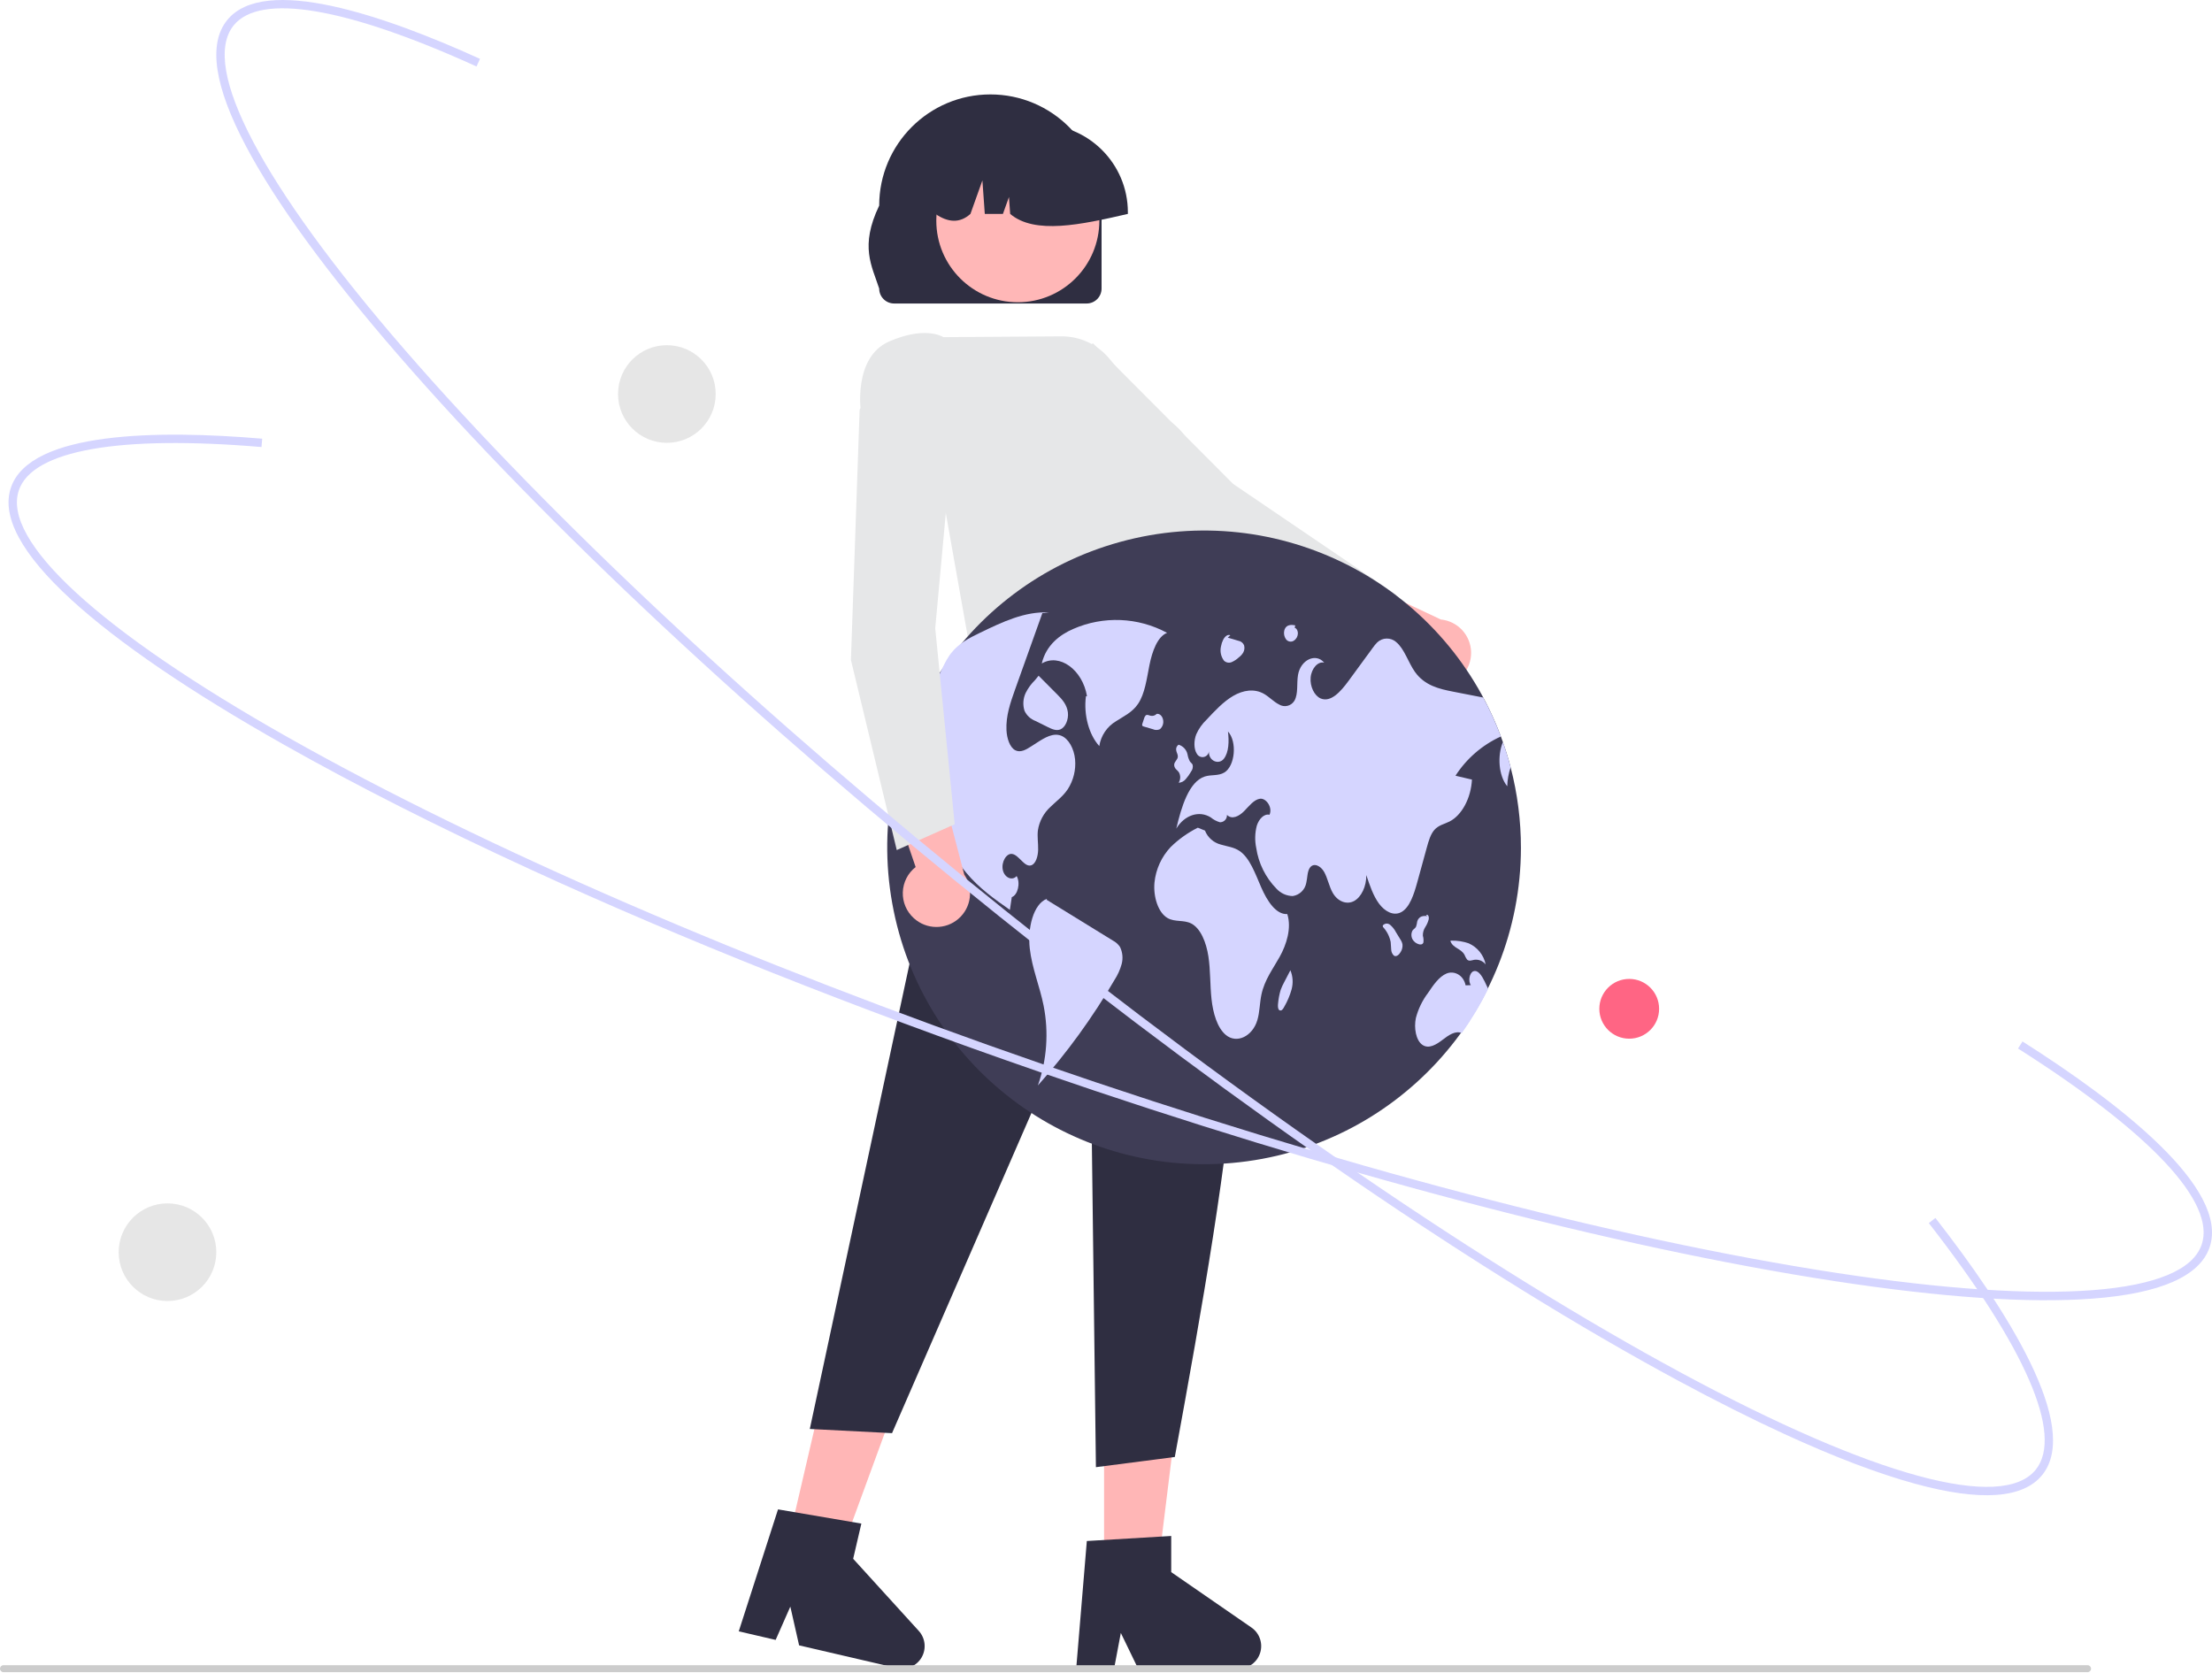
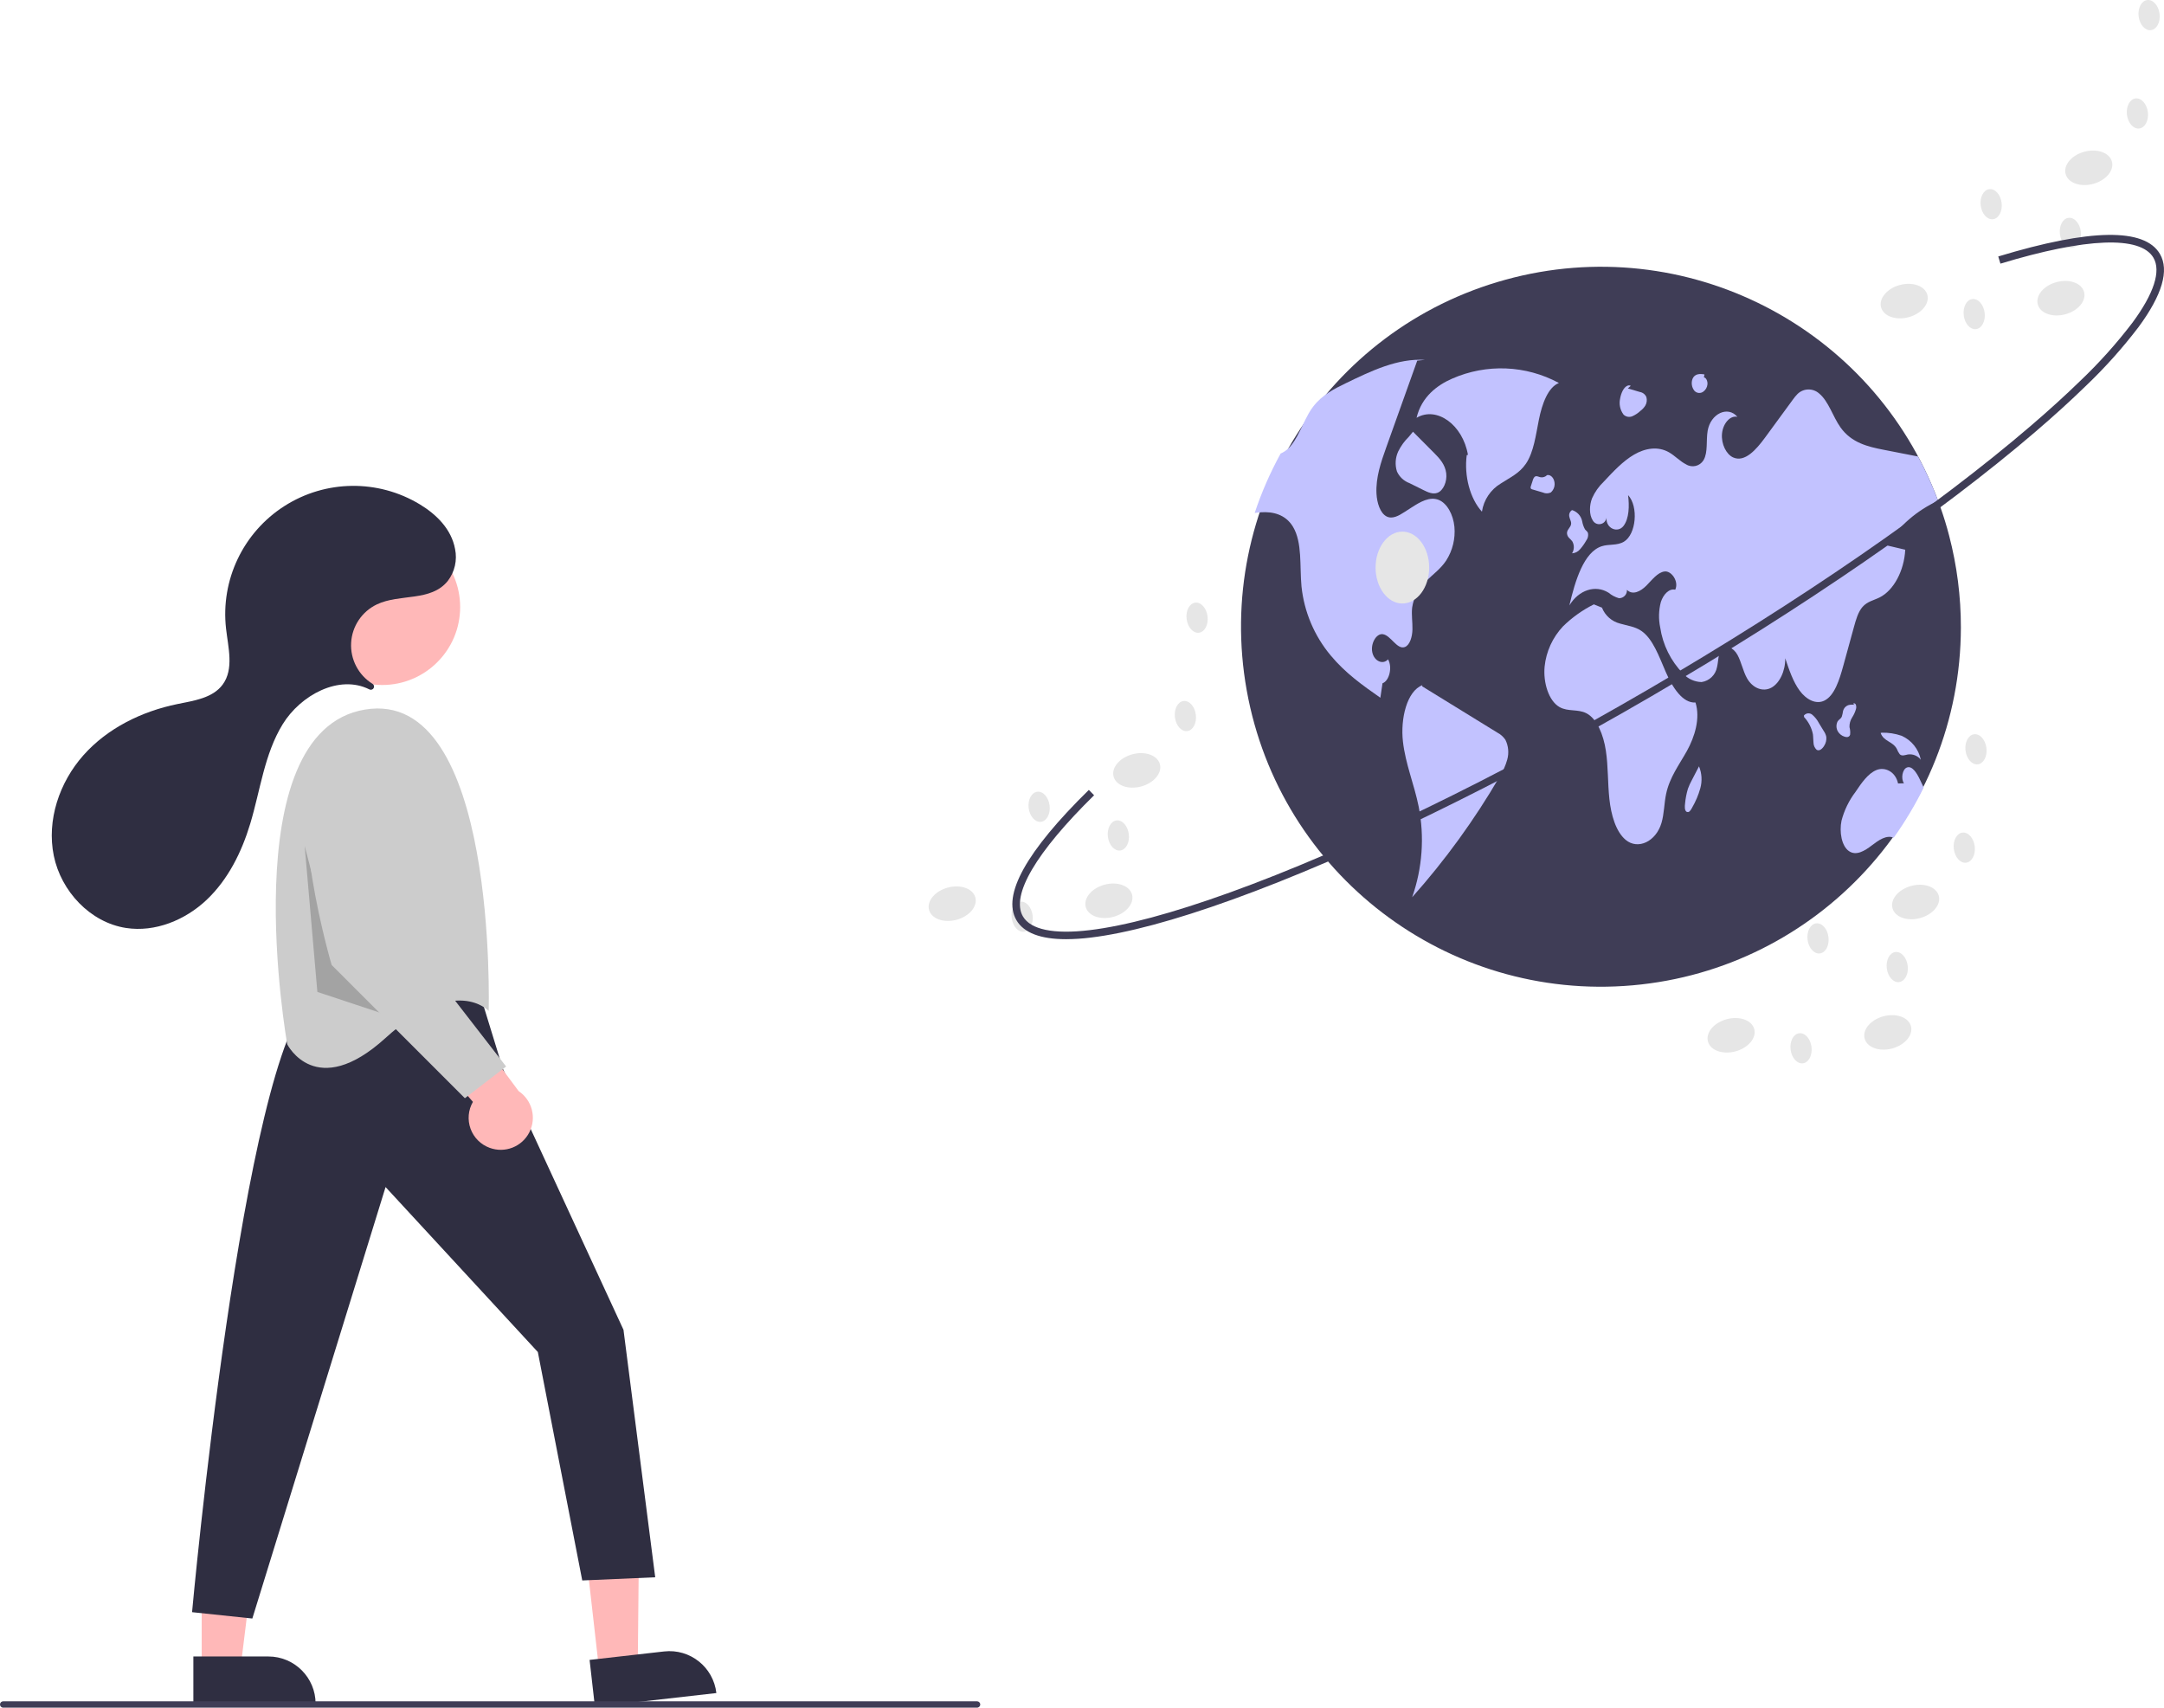
- <svg xmlns="http://www.w3.org/2000/svg" data-name="Layer 1" width="792.086" height="598.836" viewBox="0 0 792.086 598.836">
-   <path id="a7c5c542-e960-402d-86b7-e161a3e2924b-158" data-name="Path 2996" d="M720.356,396.315a11.965,11.965,0,0,1-13.667-12.231l-39.677-15.248,17.965-12.851,34.924,16.45a12.026,12.026,0,0,1,.454,23.881Z" transform="translate(-203.9569 -150.5819)" fill="#ffb7b7" />
-   <path id="b1c26e50-8516-4a28-8986-b88082ea0766-159" data-name="Path 2997" d="M697.683,385.376l6.195-21.853-.305-.208-58.03-39.42L595.38,273.563l-29.221,11.675,1.919,9.249.125.113,66.695,59.738.062.03Z" transform="translate(-203.9569 -150.5819)" fill="#e6e7e8" />
-   <polygon points="434.278 284.709 344.469 272.12 352.374 217.013 418.492 217.013 434.278 284.709" fill="#ffb6b6" />
-   <polygon points="281.679 554.553 300.102 558.834 325.381 489.813 298.192 483.495 281.679 554.553" fill="#ffb6b6" />
-   <path d="M468.495,734.795l13.211,3.07,5.257-11.925,3.141,13.877,35.04,8.143A8.087,8.087,0,0,0,532.957,734.641l-23.491-25.828,2.93-12.61-29.84-5.083Z" transform="translate(-203.9569 -150.5819)" fill="#2f2e41" />
-   <polygon points="395.352 564.819 414.265 564.819 423.266 491.867 395.352 491.867 395.352 564.819" fill="#ffb6b6" />
-   <path d="M589.326,748.171h13.563l2.421-12.806,6.201,12.806h35.974a8.087,8.087,0,0,0,4.595-14.741l-28.728-19.84V700.644L593.136,702.447Z" transform="translate(-203.9569 -150.5819)" fill="#2f2e41" />
-   <path d="M547.291,413.351l87.829-6.986c25.918,60.542,9.438,157.191-10.48,265.99l-28.25,3.653-2.191-174.827L523.382,663.822l-29.443-1.505Z" transform="translate(-203.9569 -150.5819)" fill="#2f2e41" />
-   <path id="be563295-45cb-4583-a2cc-1b51a6e0af2d-160" data-name="Path 3002" d="M598.415,253.926V224.212a39.816,39.816,0,1,0-79.632,0c-7.018,14.623-2.627,21.576,0,29.714a5.355,5.355,0,0,0,5.346,5.346h68.937A5.355,5.355,0,0,0,598.415,253.926Z" transform="translate(-203.9569 -150.5819)" fill="#2f2e41" />
-   <circle id="e6de18e8-d8d7-4938-bc85-74b57e27a471" data-name="Ellipse 572" cx="364.468" cy="79.05" r="29.192" fill="#ffb7b7" />
-   <path id="b4d76e12-782b-49dd-9dc2-b18e04e0f0ec-161" data-name="Path 3003" d="M607.834,226.589A31.531,31.531,0,0,0,576.338,195.093h-5.943a31.531,31.531,0,0,0-31.496,31.496l0,.595c4.451,3.043,8.676,3.488,12.559,0l4.283-11.994.857,11.994H563.09l2.164-6.051.433,6.051c8.768,7.467,25.348,3.889,42.147,0Z" transform="translate(-203.9569 -150.5819)" fill="#2f2e41" />
-   <path id="a580674d-06d2-46e1-9b07-6683bd33a718-162" data-name="Path 3004" d="M551.403,383.701l74.325-2.828,4.155-48.624c3.204-8.9,3.256-16.547.154-22.713a22.736,22.736,0,0,0-12.552-10.849l-16.263-19.643a22.136,22.136,0,0,0-17.184-8.011l-42.259.289c-1.018-.612-7.197-3.752-19.382,1.527-13.216,5.728-10.147,25.628-10.114,25.828l.031.187.145.127,28.108,23.675Z" transform="translate(-203.9569 -150.5819)" fill="#e6e7e8" />
-   <path id="ba19af05-e5c9-4e56-8465-909fb7fb4880-163" data-name="Path 2960" d="M205.204,749.418h746.281a1.247,1.247,0,0,0,0-2.494H205.204a1.247,1.247,0,0,0,0,2.494Z" transform="translate(-203.9569 -150.5819)" fill="#ccc" />
-   <path d="M748.583,454.277a113.455,113.455,0,1,1-7.183-39.952c.247.666.489,1.332.723,2.005v.006q1.571,4.436,2.767,9.036A114.226,114.226,0,0,1,748.583,454.277Z" transform="translate(-203.9569 -150.5819)" fill="#3f3d56" />
-   <path d="M621.866,377.214a38.323,38.323,0,0,0-33.644-1.376c-4.704,2.047-9.657,5.72-11.226,12.351,6.347-3.746,14.562,2.172,16.196,11.666l-.381.105c-.863,6.576,1.063,13.735,4.791,17.812a12.528,12.528,0,0,1,6.013-8.918c2.739-1.801,5.769-3.109,7.86-6.204,2.478-3.669,3.108-9.032,4.092-13.924S618.42,378.577,621.866,377.214Z" transform="translate(-203.9569 -150.5819)" fill="#d5d5ff" />
-   <path d="M586.34,433.171c-1.758,2.64-4.106,4.296-6.212,6.358a14.301,14.301,0,0,0-4.518,8.446c-.267,2.297.146,4.632.089,6.955-.057,2.322-.831,4.937-2.411,5.514-2.494.901-4.398-3.731-6.961-4.055-2.037-.254-3.871,2.951-3.281,5.73s3.363,4.01,4.956,2.196c1.44,2.418.425,6.802-1.739,7.545-.229,1.523-.457,3.04-.679,4.562-5.47-3.826-10.997-7.716-15.648-13.319a40.429,40.429,0,0,1-9.214-21.778c-.603-6.441.292-13.808-2.665-18.764-2.367-3.966-6.428-4.842-10.083-4.594-.666.044-1.339.121-2.005.203a112.969,112.969,0,0,1,8.179-18.719,8.013,8.013,0,0,0,2.05-1.276c3.401-2.887,4.912-8.731,7.672-12.774q.267-.39.552-.761c2.824-3.687,6.606-5.584,10.261-7.348,8.091-3.928,16.416-7.907,24.957-7.361l-2.43.235q-4.255,11.917-8.516,23.834-.647,1.827-1.307,3.661c-1.612,4.518-3.274,9.328-3.027,14.385.146,2.995,1.187,6.193,3.166,7.221,1.847.952,3.864-.216,5.647-1.371.755-.482,1.504-.965,2.259-1.453,2.71-1.745,5.711-3.534,8.573-2.367,2.621,1.066,4.556,4.626,4.924,8.465A16.923,16.923,0,0,1,586.34,433.171Z" transform="translate(-203.9569 -150.5819)" fill="#d5d5ff" />
-   <path d="M602.455,487.411q-11.87-7.309-23.741-14.617l.134-.346c-4.92,1.874-6.963,10.62-6.15,17.772s3.57,13.546,4.963,20.515a54.454,54.454,0,0,1-2.053,28.573,234.006,234.006,0,0,0,27.489-37.879,20.265,20.265,0,0,0,2.487-5.514,8.771,8.771,0,0,0-.581-6.238A6.945,6.945,0,0,0,602.455,487.411Z" transform="translate(-203.9569 -150.5819)" fill="#d5d5ff" />
-   <path d="M571.223,398.767a8.751,8.751,0,0,0-.401,6.364,7.054,7.054,0,0,0,3.941,3.65l4.373,2.167c1.455.721,3.023,1.449,4.506.856,1.789-.716,3.029-3.52,2.708-6.123-.341-2.77-2.088-4.676-3.702-6.298q-3.39-3.406-6.78-6.812l-1.274,1.56A17.01,17.01,0,0,0,571.223,398.767Z" transform="translate(-203.9569 -150.5819)" fill="#d5d5ff" />
-   <path d="M725.142,428.38q2.951.695,5.901,1.39c-.343,6.644-3.636,12.793-8.052,15.02-1.84.927-3.89,1.269-5.413,3.001-1.377,1.574-2.075,4.023-2.716,6.364q-1.685,6.13-3.37,12.26c-1.206,4.404-2.754,9.296-5.889,10.883-2.691,1.364-5.768-.305-7.837-3.103-2.069-2.798-3.331-6.561-4.556-10.229.076,3.998-1.783,7.919-4.416,9.309-2.64,1.39-5.851.133-7.615-2.97-1.269-2.227-1.796-5.165-3.04-7.424-1.244-2.259-3.852-3.553-5.21-1.434-.895,1.409-.781,3.566-1.225,5.356a5.816,5.816,0,0,1-4.861,4.677,8.105,8.105,0,0,1-5.819-2.659,26.358,26.358,0,0,1-7.228-14.576,17.388,17.388,0,0,1,.203-7.97c.78-2.468,2.665-4.372,4.537-3.902,1.231-2.602-1.199-6.054-3.388-5.749-2.196.305-3.915,2.659-5.717,4.467-1.796,1.808-4.309,3.122-6.117,1.326a2.481,2.481,0,0,1-2.324,2.629q-.097.006-.195.004a8.998,8.998,0,0,1-3.281-1.739c-4.144-2.583-9.404-.869-12.348,4.017,1.84-7.83,4.537-16.816,10.191-18.656,2.31-.755,4.829-.133,7.012-1.44,3.865-2.316,4.645-11.067,1.307-14.677.425,3.414.343,7.399-1.459,9.734-1.802,2.335-5.584.812-5.356-2.64a2.313,2.313,0,0,1-4.302.914c-1.199-1.827-1.098-4.816-.247-6.999a16.486,16.486,0,0,1,3.699-5.254c3.014-3.23,6.073-6.498,9.563-8.528,3.496-2.031,7.532-2.716,11.035-.698,1.847,1.066,3.471,2.843,5.356,3.782a3.969,3.969,0,0,0,5.465-1.28q.032-.051.062-.104c1.402-2.462.742-6.117,1.263-9.195.933-5.438,6.371-7.983,9.385-4.391-2.253-.577-4.581,2.088-4.861,5.318-.285,3.23,1.345,6.491,3.528,7.469,3.668,1.624,7.259-2.462,10.032-6.244q4.34-5.939,8.693-11.872a14.345,14.345,0,0,1,1.555-1.891,5.002,5.002,0,0,1,6.834-.14c2.932,2.392,4.309,7.297,6.714,10.673,3.49,4.905,8.712,6.098,13.573,7.05q5.435,1.057,10.876,2.126a112.696,112.696,0,0,1,6.314,13.941A38.211,38.211,0,0,0,725.142,428.38Z" transform="translate(-203.9569 -150.5819)" fill="#d5d5ff" />
-   <path d="M744.89,425.373a22.872,22.872,0,0,0-1.206,6.796c-3.109-3.795-3.604-10.908-1.561-15.832Q743.694,420.772,744.89,425.373Z" transform="translate(-203.9569 -150.5819)" fill="#d5d5ff" />
-   <path d="M736.856,504.73a113.768,113.768,0,0,1-9.455,15.819c-2.284-.977-4.74.768-6.879,2.405-2.234,1.713-4.918,3.382-7.209,1.821-2.341-1.599-3.097-6.073-2.354-9.62a25.632,25.632,0,0,1,4.391-9.036c1.904-2.843,3.941-5.793,6.587-6.898,2.652-1.104,6.06.457,6.834,4.226l1.878-.064c-1.053-1.447-.501-4.442.914-4.969,1.631-.615,3.046,1.624,4.01,3.604C736.006,502.915,736.444,503.816,736.856,504.73Z" transform="translate(-203.9569 -150.5819)" fill="#d5d5ff" />
-   <path d="M664.92,477.927c-4.037.254-7.235-4.716-9.36-9.606s-4.064-10.481-7.707-12.97c-2.081-1.422-4.455-1.617-6.712-2.306a8.311,8.311,0,0,1-5.7-5.019l-2.561-1.035a38.461,38.461,0,0,0-9.723,6.933,21.732,21.732,0,0,0-5.794,12.666c-.489,5.126,1.317,10.842,4.693,12.768,2.667,1.522,5.772.563,8.474,1.955,3.376,1.74,5.38,6.796,6.138,11.788s.566,10.179,1.109,15.228,2.039,10.301,5.134,12.888c3.874,3.237,9.558.547,11.296-5.346.852-2.891.823-6.153,1.461-9.153,1.123-5.284,4.153-9.205,6.556-13.54S666.518,482.958,664.92,477.927Z" transform="translate(-203.9569 -150.5819)" fill="#d5d5ff" />
-   <path d="M625.026,426a10.773,10.773,0,0,1,1.051,1.116,3.667,3.667,0,0,1-.065,3.787,3.523,3.523,0,0,0,2.523-1.282,16.216,16.216,0,0,0,1.934-2.725,2.97,2.97,0,0,0,.57-2.377c-.191-.544-.642-.776-.958-1.186a8.059,8.059,0,0,1-.885-2.57,4.635,4.635,0,0,0-3.359-3.54l.202.039a1.919,1.919,0,0,0-.899,2.044c.123.792.631,1.449.581,2.257-.073,1.161-1.233,1.706-1.305,2.868A2.217,2.217,0,0,0,625.026,426Z" transform="translate(-203.9569 -150.5819)" fill="#d5d5ff" />
-   <path d="M618.108,406.266l.018-.004a3.241,3.241,0,0,0,.344-.367Z" transform="translate(-203.9569 -150.5819)" fill="#d5d5ff" />
-   <path d="M619.319,411.717a3.521,3.521,0,0,0,1.096-3.49c-.293-1.32-1.331-2.208-2.289-1.964a2.333,2.333,0,0,1-2.169.639c-.592-.152-1.242-.545-1.755-.099a2.657,2.657,0,0,0-.598,1.167q-.285.875-.57,1.75a1.104,1.104,0,0,0-.067.663.562.562,0,0,0,.431.343q1.71.504,3.42,1.008A2.947,2.947,0,0,0,619.319,411.717Z" transform="translate(-203.9569 -150.5819)" fill="#d5d5ff" />
-   <path d="M705.391,486.974q-.791-1.294-1.581-2.589a8.648,8.648,0,0,0-2.083-2.616,1.846,1.846,0,0,0-2.601.23l-.028.034.064.493a11.13,11.13,0,0,1,2.777,5.418c.12.882.078,1.794.184,2.68a3.126,3.126,0,0,0,.976,2.186c.83.554,1.804-.263,2.395-1.26a4.34,4.34,0,0,0,.672-2.763A4.844,4.844,0,0,0,705.391,486.974Z" transform="translate(-203.9569 -150.5819)" fill="#d5d5ff" />
-   <path d="M713.659,488.097a5.975,5.975,0,0,0-.193-2.409,5.288,5.288,0,0,1,.805-2.998,9.747,9.747,0,0,0,1.254-2.749,2.3,2.3,0,0,0-.06-1.346c-.174-.392-.597-.571-.839-.26l.519.334a4.723,4.723,0,0,0-2.105.102,2.605,2.605,0,0,0-1.595,1.798,11.13,11.13,0,0,1-.418,1.866c-.309.636-.908.848-1.285,1.406a3.361,3.361,0,0,0,.053,3.193,3.727,3.727,0,0,0,2.108,1.658C712.535,488.918,713.369,488.93,713.659,488.097Z" transform="translate(-203.9569 -150.5819)" fill="#d5d5ff" />
-   <path d="M728.382,492.539a7.242,7.242,0,0,0,.912,1.674c.705.71,1.663.274,2.518.101a4.353,4.353,0,0,1,4.141,1.661,10.541,10.541,0,0,0-6.063-7.564,17.811,17.811,0,0,0-6.235-.975l-.362.093C724.216,490.216,727.114,490.156,728.382,492.539Z" transform="translate(-203.9569 -150.5819)" fill="#d5d5ff" />
-   <path d="M666.024,498.033l.005.012.105-.203Z" transform="translate(-203.9569 -150.5819)" fill="#d5d5ff" />
-   <path d="M663.79,502.356a19.844,19.844,0,0,0-1.253,2.753,23.963,23.963,0,0,0-.908,4.71c-.113.908-.148,2.067.42,2.509a.807.807,0,0,0,1.055-.143,4.173,4.173,0,0,0,.765-1.137,26.195,26.195,0,0,0,2.583-6.129,10.666,10.666,0,0,0-.423-6.874Q664.91,500.2,663.79,502.356Z" transform="translate(-203.9569 -150.5819)" fill="#d5d5ff" />
-   <path d="M642.243,387.175a2.543,2.543,0,0,0,2.74.535,9.049,9.049,0,0,0,2.579-1.703,6.068,6.068,0,0,0,1.563-1.705,3.459,3.459,0,0,0,.32-2.634,2.676,2.676,0,0,0-2.04-1.613q-1.898-.563-3.797-1.126l.915-.825c-.942-.505-1.984.433-2.573,1.594a8.582,8.582,0,0,0-.781,2.404A6.171,6.171,0,0,0,642.243,387.175Z" transform="translate(-203.9569 -150.5819)" fill="#d5d5ff" />
-   <path d="M664.586,379.674a2.091,2.091,0,0,0,2.849.232,3.185,3.185,0,0,0,1.26-2.27c.09-.995-.403-2.102-1.106-2.188l.161-.932c-1.354-.245-3.021-.294-3.746,1.351A3.861,3.861,0,0,0,664.586,379.674Z" transform="translate(-203.9569 -150.5819)" fill="#d5d5ff" />
-   <path id="b456961e-c574-43f5-93e7-af00230a566f-164" data-name="Path 3011" d="M531.203,479.418a11.965,11.965,0,0,1,.63-18.329l-13.725-40.229,21.384,5.555,9.745,37.348a12.026,12.026,0,0,1-18.039,15.656Z" transform="translate(-203.9569 -150.5819)" fill="#ffb7b7" />
-   <path id="f9e29824-911d-4b82-8399-58a66d30c3ed-165" data-name="Path 3012" d="M525.072,455.005l20.748-9.246-6.97-70.177,6.492-70.764-27.701-14.95-5.869,7.4v.168l-3.11,89.483.017.067Z" transform="translate(-203.9569 -150.5819)" fill="#e6e7e8" />
-   <path d="M842.911,664.127q-17.597-8.092-37.962-19.068c-70.22-37.856-156.569-96.91-243.14-166.284C475.237,409.401,398.786,337.995,346.538,277.712c-25.451-29.366-43.784-54.515-54.489-74.749-11.334-21.422-13.62-36.602-6.795-45.118,13.296-16.591,56.595-1.647,90.578,13.811l-1.242,2.731c-46.667-21.228-77.562-26.437-86.995-14.666C275.581,174.712,297.892,217.002,348.805,275.747c52.133,60.151,128.445,131.423,214.879,200.688C650.119,545.698,736.307,604.646,806.373,642.418c68.424,36.889,114.561,49.449,126.575,34.456,9.975-12.448-3.631-43.798-38.311-88.278l2.366-1.844c25.198,32.32,52.296,74.516,38.286,91.999-6.825,8.516-22.138,9.593-45.515,3.2C876.449,678.306,860.767,672.339,842.911,664.127Z" transform="translate(-203.9569 -150.5819)" fill="#d5d5ff" />
-   <path d="M393.682,461.846c-32.344-14.872-61.902-29.809-87.79-44.427-33.838-19.108-59.555-36.636-76.436-52.096-17.872-16.369-25.126-29.899-21.559-40.213,6.947-20.093,52.751-20.566,89.952-17.425l-.253,2.99c-51.087-4.315-81.935,1.16-86.865,15.416-6.278,18.157,28.944,50.492,96.635,88.715,69.312,39.139,165.134,80.629,269.816,116.823C681.864,567.827,782.848,594.39,861.532,606.425c76.843,11.754,124.516,8.082,130.795-10.075,5.213-15.075-18.136-40.032-65.744-70.274l1.608-2.532c34.593,21.974,74.293,52.613,66.971,73.787-3.566,10.315-17.628,16.474-41.794,18.307-22.826,1.731-53.876-.37-92.289-6.247-78.858-12.062-180.028-38.671-284.876-74.925C510.43,511.722,448.124,486.882,393.682,461.846Z" transform="translate(-203.9569 -150.5819)" fill="#d5d5ff" />
-   <circle cx="238.796" cy="141.102" r="17.483" fill="#e6e6e6" />
-   <circle cx="583.401" cy="361.273" r="10.702" fill="#ff6584" />
-   <circle cx="59.977" cy="448.437" r="17.483" fill="#e6e6e6" />
+ <svg xmlns="http://www.w3.org/2000/svg" data-name="Layer 1" width="682.157" height="538.251" viewBox="0 0 682.157 538.251">
+   <polygon points="188.862 526.385 201.044 525.001 201.509 477.358 183.53 479.399 188.862 526.385" fill="#ffb8b8" />
+   <path d="M484.742,714.522l-38.285,4.344h0l-1.679-14.792h0l23.493-2.666a14.887,14.887,0,0,1,16.47,13.113h0Z" transform="translate(-258.9217 -180.8744)" fill="#2f2e41" />
+   <polygon points="63.582 525.623 75.842 525.623 81.674 478.334 63.58 478.336 63.582 525.623" fill="#ffb8b8" />
+   <path d="M358.408,717.88l-38.531.002h0l-.001-14.887h0l23.644-.001A14.887,14.887,0,0,1,358.408,717.88Z" transform="translate(-258.9217 -180.8744)" fill="#2f2e41" />
+   <path d="M410.465,495.03l7,22.769,38,82.231,10,78-23,1-14-72-48-52-42,136-19-2s16-176,38-194C357.465,495.03,393.465,478.03,410.465,495.03Z" transform="translate(-258.9217 -180.8744)" fill="#2f2e41" />
+   <circle cx="120.492" cy="191.348" r="24.561" fill="#ffb8b8" />
+   <path d="M412.965,499.53s3-102-39-95-24.5,105.5-24.5,105.5,9,18,31-2S412.965,499.53,412.965,499.53Z" transform="translate(-258.9217 -180.8744)" fill="#ccc" />
+   <polygon points="96.044 266.656 105.927 304.539 120.984 319.597 100.044 312.656 96.044 266.656" opacity="0.2" style="isolation:isolate" />
+   <path d="M413.276,542.668a10.056,10.056,0,0,1-5.277-14.488L384.64,501.137l18.414-2.397,19.359,26.048a10.11,10.11,0,0,1-9.137,17.88Z" transform="translate(-258.9217 -180.8744)" fill="#ffb8b8" />
+   <path d="M384.835,425.306l2.63,51.724,31,40-13,10-42-42s-15-51-4-66c4.125-5.625,8.672-7.172,12.744-6.908A13.78,13.78,0,0,1,384.835,425.306Z" transform="translate(-258.9217 -180.8744)" fill="#ccc" />
+   <path d="M376.493,398.03a1.014,1.014,0,0,0-.143-1.617,14.283,14.283,0,0,1,1.376-25.037c7.221-3.443,17.006-.764,22.344-7.38a12.409,12.409,0,0,0,2.303-10.077c-1.152-6.249-5.849-10.889-11.11-14.07a40.429,40.429,0,0,0-61.089,39.134c.679,6.014,2.535,12.758-1.041,17.641-3.147,4.297-9.088,5.103-14.307,6.171-11.193,2.29-21.992,7.574-29.588,16.108s-11.648,20.508-9.358,31.701,11.478,21.03,22.771,22.765c9.192,1.412,18.683-2.491,25.433-8.888s11.016-15.035,13.708-23.937c3.194-10.565,4.454-21.95,10.221-31.362,5.643-9.21,17.804-15.812,27.335-11.015a1.022,1.022,0,0,0,1.147-.137Z" transform="translate(-258.9217 -180.8744)" fill="#2f2e41" />
+   <path d="M566.922,719.126h-307a1,1,0,0,1,0-2h307a1,1,0,0,1,0,2Z" transform="translate(-258.9217 -180.8744)" fill="#3f3d56" />
+   <path d="M877.051,378.654a113.455,113.455,0,1,1-7.183-39.952c.247.666.489,1.332.723,2.005v.006q1.571,4.435,2.767,9.036A114.225,114.225,0,0,1,877.051,378.654Z" transform="translate(-258.9217 -180.8744)" fill="#3f3d56" />
+   <path d="M750.335,301.592a38.323,38.323,0,0,0-33.644-1.376c-4.704,2.047-9.657,5.72-11.226,12.351,6.347-3.746,14.562,2.172,16.195,11.666l-.381.105c-.863,6.576,1.063,13.735,4.791,17.812a12.528,12.528,0,0,1,6.013-8.918c2.739-1.801,5.769-3.109,7.86-6.204,2.479-3.669,3.108-9.032,4.092-13.924S746.888,302.955,750.335,301.592Z" transform="translate(-258.9217 -180.8744)" fill="#c2c2ff" />
+   <path d="M714.808,357.549c-1.758,2.64-4.106,4.296-6.212,6.358a14.301,14.301,0,0,0-4.518,8.446c-.267,2.297.146,4.632.089,6.955-.057,2.322-.831,4.937-2.411,5.514-2.494.901-4.398-3.731-6.961-4.055-2.037-.254-3.871,2.951-3.281,5.73s3.363,4.01,4.956,2.196c1.44,2.418.425,6.802-1.739,7.545-.229,1.523-.457,3.04-.679,4.562-5.47-3.826-10.997-7.716-15.648-13.319a40.429,40.429,0,0,1-9.214-21.778c-.603-6.441.292-13.808-2.665-18.764-2.367-3.966-6.428-4.842-10.083-4.594-.666.044-1.339.121-2.005.203a112.966,112.966,0,0,1,8.179-18.719,8.014,8.014,0,0,0,2.05-1.276c3.401-2.887,4.912-8.731,7.672-12.774q.267-.39.552-.761c2.824-3.687,6.606-5.584,10.261-7.348,8.091-3.928,16.416-7.907,24.957-7.361l-2.43.235q-4.255,11.917-8.516,23.834-.647,1.827-1.307,3.661c-1.612,4.518-3.274,9.328-3.027,14.385.146,2.995,1.187,6.193,3.166,7.221,1.847.952,3.864-.216,5.647-1.371.755-.482,1.504-.965,2.259-1.453,2.71-1.745,5.711-3.534,8.573-2.367,2.621,1.066,4.556,4.626,4.924,8.465A16.924,16.924,0,0,1,714.808,357.549Z" transform="translate(-258.9217 -180.8744)" fill="#c2c2ff" />
+   <path d="M730.923,411.789q-11.87-7.309-23.741-14.617l.134-.346c-4.92,1.874-6.963,10.62-6.15,17.772s3.57,13.546,4.963,20.515a54.454,54.454,0,0,1-2.053,28.573,234.003,234.003,0,0,0,27.489-37.879,20.265,20.265,0,0,0,2.487-5.514,8.771,8.771,0,0,0-.581-6.238A6.946,6.946,0,0,0,730.923,411.789Z" transform="translate(-258.9217 -180.8744)" fill="#c2c2ff" />
+   <path d="M699.691,323.145a8.751,8.751,0,0,0-.401,6.364,7.054,7.054,0,0,0,3.941,3.65l4.373,2.167c1.455.721,3.023,1.449,4.505.856,1.789-.716,3.029-3.52,2.708-6.123-.341-2.77-2.088-4.676-3.702-6.298q-3.39-3.406-6.78-6.812l-1.274,1.56A17.009,17.009,0,0,0,699.691,323.145Z" transform="translate(-258.9217 -180.8744)" fill="#c2c2ff" />
+   <path d="M853.611,352.758q2.951.695,5.901,1.39c-.343,6.644-3.636,12.793-8.052,15.02-1.84.927-3.89,1.269-5.413,3.001-1.377,1.574-2.075,4.023-2.716,6.365q-1.685,6.13-3.37,12.26c-1.206,4.404-2.754,9.296-5.889,10.883-2.69,1.364-5.768-.305-7.837-3.103-2.069-2.798-3.331-6.561-4.556-10.229.076,3.998-1.783,7.919-4.417,9.309-2.64,1.39-5.851.133-7.615-2.97-1.269-2.227-1.796-5.165-3.04-7.424-1.244-2.259-3.852-3.553-5.21-1.434-.895,1.409-.781,3.566-1.225,5.356a5.816,5.816,0,0,1-4.861,4.677,8.105,8.105,0,0,1-5.819-2.659,26.359,26.359,0,0,1-7.228-14.576,17.388,17.388,0,0,1,.203-7.97c.78-2.468,2.665-4.372,4.537-3.902,1.231-2.602-1.199-6.054-3.388-5.749-2.196.305-3.915,2.659-5.717,4.467-1.796,1.808-4.309,3.122-6.117,1.326a2.481,2.481,0,0,1-2.324,2.629q-.098.006-.195.004a8.998,8.998,0,0,1-3.281-1.739c-4.144-2.583-9.404-.869-12.348,4.017,1.84-7.83,4.537-16.816,10.191-18.656,2.31-.755,4.829-.133,7.012-1.44,3.865-2.316,4.645-11.067,1.307-14.677.425,3.414.343,7.399-1.459,9.734-1.802,2.335-5.584.812-5.356-2.64a2.313,2.313,0,0,1-4.302.914c-1.199-1.827-1.098-4.816-.247-6.999a16.487,16.487,0,0,1,3.699-5.254c3.014-3.23,6.073-6.498,9.563-8.528,3.496-2.031,7.532-2.716,11.035-.698,1.847,1.066,3.471,2.843,5.356,3.782a3.969,3.969,0,0,0,5.465-1.28l0-0q.032-.051.062-.104c1.402-2.462.742-6.117,1.263-9.195.933-5.438,6.371-7.983,9.385-4.391-2.253-.577-4.581,2.088-4.861,5.318-.286,3.23,1.345,6.491,3.528,7.469,3.668,1.624,7.259-2.462,10.032-6.244q4.34-5.939,8.693-11.872a14.347,14.347,0,0,1,1.555-1.891,5.002,5.002,0,0,1,6.834-.14c2.932,2.392,4.309,7.297,6.714,10.673,3.49,4.905,8.712,6.098,13.573,7.05q5.435,1.057,10.876,2.126a112.69,112.69,0,0,1,6.314,13.941A38.211,38.211,0,0,0,853.611,352.758Z" transform="translate(-258.9217 -180.8744)" fill="#c2c2ff" />
+   <path d="M865.325,429.108a113.761,113.761,0,0,1-9.455,15.819c-2.284-.977-4.74.768-6.879,2.405-2.234,1.713-4.918,3.382-7.209,1.821-2.341-1.599-3.097-6.073-2.354-9.62a25.632,25.632,0,0,1,4.391-9.036c1.904-2.843,3.94-5.793,6.587-6.898,2.652-1.104,6.06.457,6.834,4.226l1.878-.064c-1.053-1.447-.501-4.442.914-4.969,1.631-.615,3.046,1.624,4.01,3.604C864.474,427.293,864.912,428.194,865.325,429.108Z" transform="translate(-258.9217 -180.8744)" fill="#c2c2ff" />
+   <path d="M793.388,402.305c-4.037.254-7.235-4.716-9.36-9.606s-4.064-10.481-7.707-12.97c-2.081-1.422-4.455-1.617-6.712-2.306a8.311,8.311,0,0,1-5.7-5.019l-2.561-1.035a38.461,38.461,0,0,0-9.723,6.933,21.732,21.732,0,0,0-5.794,12.666c-.489,5.126,1.317,10.842,4.693,12.768,2.667,1.522,5.773.563,8.474,1.955,3.376,1.74,5.38,6.796,6.138,11.788s.566,10.179,1.109,15.228,2.039,10.301,5.134,12.888c3.874,3.237,9.558.547,11.296-5.346.852-2.891.823-6.153,1.461-9.153,1.123-5.284,4.153-9.205,6.556-13.54S794.986,407.335,793.388,402.305Z" transform="translate(-258.9217 -180.8744)" fill="#c2c2ff" />
+   <path d="M753.494,350.378a10.773,10.773,0,0,1,1.051,1.116,3.667,3.667,0,0,1-.065,3.787,3.523,3.523,0,0,0,2.523-1.282,16.214,16.214,0,0,0,1.934-2.725,2.97,2.97,0,0,0,.57-2.377c-.191-.544-.642-.776-.958-1.186a8.058,8.058,0,0,1-.885-2.57,4.635,4.635,0,0,0-3.359-3.54l.202.039a1.919,1.919,0,0,0-.899,2.044c.123.792.631,1.449.581,2.257-.073,1.161-1.233,1.706-1.305,2.868A2.217,2.217,0,0,0,753.494,350.378Z" transform="translate(-258.9217 -180.8744)" fill="#c2c2ff" />
+   <path d="M746.577,330.643l.018-.004a3.242,3.242,0,0,0,.344-.367Z" transform="translate(-258.9217 -180.8744)" fill="#c2c2ff" />
+   <path d="M747.787,336.094a3.521,3.521,0,0,0,1.096-3.49c-.293-1.32-1.331-2.208-2.289-1.964a2.333,2.333,0,0,1-2.169.639c-.592-.152-1.242-.545-1.755-.099a2.657,2.657,0,0,0-.598,1.167q-.285.875-.57,1.75a1.104,1.104,0,0,0-.067.663.562.562,0,0,0,.431.343l3.42,1.008A2.947,2.947,0,0,0,747.787,336.094Z" transform="translate(-258.9217 -180.8744)" fill="#c2c2ff" />
+   <path d="M833.86,411.352q-.79-1.294-1.581-2.589a8.648,8.648,0,0,0-2.083-2.616,1.846,1.846,0,0,0-2.601.23l-0.0 0-.028.034.064.493a11.131,11.131,0,0,1,2.777,5.418c.12.882.078,1.794.184,2.68a3.126,3.126,0,0,0,.976,2.186c.83.554,1.804-.263,2.395-1.26a4.34,4.34,0,0,0,.672-2.763A4.844,4.844,0,0,0,833.86,411.352Z" transform="translate(-258.9217 -180.8744)" fill="#c2c2ff" />
+   <path d="M842.127,412.475a5.974,5.974,0,0,0-.193-2.409,5.288,5.288,0,0,1,.805-2.998,9.748,9.748,0,0,0,1.254-2.749,2.299,2.299,0,0,0-.06-1.346c-.174-.392-.597-.571-.839-.26l.519.334a4.723,4.723,0,0,0-2.105.102,2.605,2.605,0,0,0-1.595,1.798,11.13,11.13,0,0,1-.418,1.866c-.309.636-.908.848-1.285,1.406a3.361,3.361,0,0,0,.053,3.193,3.727,3.727,0,0,0,2.108,1.658C841.003,413.296,841.837,413.308,842.127,412.475Z" transform="translate(-258.9217 -180.8744)" fill="#c2c2ff" />
+   <path d="M856.85,416.917a7.243,7.243,0,0,0,.912,1.674c.705.71,1.663.274,2.518.101a4.353,4.353,0,0,1,4.141,1.661,10.541,10.541,0,0,0-6.063-7.564,17.812,17.812,0,0,0-6.235-.975l-.362.093C852.685,414.593,855.582,414.533,856.85,416.917Z" transform="translate(-258.9217 -180.8744)" fill="#c2c2ff" />
+   <path d="M794.492,422.411l.005.012.105-.203Z" transform="translate(-258.9217 -180.8744)" fill="#c2c2ff" />
+   <path d="M792.259,426.734a19.84,19.84,0,0,0-1.253,2.753,23.963,23.963,0,0,0-.908,4.71c-.113.908-.148,2.067.42,2.509a.807.807,0,0,0,1.055-.143,4.173,4.173,0,0,0,.765-1.137,26.195,26.195,0,0,0,2.583-6.129,10.666,10.666,0,0,0-.423-6.874Q793.378,424.578,792.259,426.734Z" transform="translate(-258.9217 -180.8744)" fill="#c2c2ff" />
+   <path d="M770.711,311.552a2.543,2.543,0,0,0,2.74.535,9.05,9.05,0,0,0,2.579-1.703,6.067,6.067,0,0,0,1.563-1.705,3.458,3.458,0,0,0,.32-2.635,2.676,2.676,0,0,0-2.04-1.613q-1.898-.563-3.797-1.126l.915-.825c-.942-.505-1.984.433-2.573,1.594a8.582,8.582,0,0,0-.781,2.404A6.171,6.171,0,0,0,770.711,311.552Z" transform="translate(-258.9217 -180.8744)" fill="#c2c2ff" />
+   <path d="M793.054,304.052a2.091,2.091,0,0,0,2.849.232,3.185,3.185,0,0,0,1.26-2.27c.09-.995-.403-2.102-1.106-2.188l.161-.932c-1.354-.245-3.021-.294-3.746,1.351A3.861,3.861,0,0,0,793.054,304.052Z" transform="translate(-258.9217 -180.8744)" fill="#c2c2ff" />
+   <ellipse cx="442.072" cy="178.894" rx="8.447" ry="11.327" fill="#e6e6e6" />
+   <ellipse cx="854.01" cy="506.281" rx="7.557" ry="5.257" transform="translate(-360.4477 55.95466) rotate(-14.91271)" fill="#e6e6e6" />
+   <ellipse cx="804.613" cy="507.196" rx="7.557" ry="5.257" transform="matrix(0.96632, -0.25735, 0.25735, 0.96632, -362.3469, 43.27341)" fill="#e6e6e6" />
+   <ellipse cx="862.785" cy="465.184" rx="7.557" ry="5.257" transform="translate(-349.5759 56.82874) rotate(-14.91271)" fill="#e6e6e6" />
+   <ellipse cx="878.119" cy="448.054" rx="3.322" ry="4.776" transform="translate(-307.3788 -69.42422) rotate(-7.0677)" fill="#e6e6e6" />
+   <ellipse cx="881.808" cy="417.049" rx="3.322" ry="4.776" transform="translate(-303.5358 -69.20601) rotate(-7.0677)" fill="#e6e6e6" />
+   <ellipse cx="832.015" cy="476.653" rx="3.322" ry="4.776" transform="translate(-311.2479 -74.87966) rotate(-7.0677)" fill="#e6e6e6" />
+   <ellipse cx="856.989" cy="485.692" rx="3.322" ry="4.776" transform="translate(-312.1703 -71.73819) rotate(-7.0677)" fill="#e6e6e6" />
+   <ellipse cx="826.666" cy="511.294" rx="3.322" ry="4.776" transform="translate(-315.5509 -75.27458) rotate(-7.0677)" fill="#e6e6e6" />
+   <ellipse cx="608.48" cy="464.799" rx="7.557" ry="5.257" transform="translate(-358.0422 -8.62878) rotate(-14.91271)" fill="#e6e6e6" />
+   <ellipse cx="559.084" cy="465.714" rx="7.557" ry="5.257" transform="translate(-359.9414 -21.31002) rotate(-14.91271)" fill="#e6e6e6" />
+   <ellipse cx="617.256" cy="423.702" rx="7.557" ry="5.257" transform="matrix(0.96632, -0.25735, 0.25735, 0.96632, -347.1704, -7.75469)" fill="#e6e6e6" />
+   <ellipse cx="632.59" cy="406.573" rx="3.322" ry="4.776" transform="translate(-304.1404 -99.94986) rotate(-7.0677)" fill="#e6e6e6" />
+   <ellipse cx="636.278" cy="375.567" rx="3.322" ry="4.776" transform="translate(-300.2975 -99.73165) rotate(-7.0677)" fill="#e6e6e6" />
+   <ellipse cx="586.486" cy="435.171" rx="3.322" ry="4.776" transform="translate(-308.0096 -105.4053) rotate(-7.0677)" fill="#e6e6e6" />
+   <ellipse cx="611.459" cy="444.21" rx="3.322" ry="4.776" transform="translate(-308.932 -102.2638) rotate(-7.0677)" fill="#e6e6e6" />
+   <ellipse cx="581.137" cy="469.813" rx="3.322" ry="4.776" transform="translate(-312.3126 -105.8002) rotate(-7.0677)" fill="#e6e6e6" />
+   <ellipse cx="908.586" cy="274.864" rx="7.557" ry="5.257" transform="translate(-299.055 62.20536) rotate(-14.91271)" fill="#e6e6e6" />
+   <ellipse cx="859.19" cy="275.779" rx="7.557" ry="5.257" transform="translate(-300.9542 49.52411) rotate(-14.91271)" fill="#e6e6e6" />
+   <ellipse cx="917.361" cy="233.767" rx="7.557" ry="5.257" transform="matrix(0.96632, -0.25735, 0.25735, 0.96632, -288.1832, 63.07944)" fill="#e6e6e6" />
+   <ellipse cx="932.696" cy="216.637" rx="3.322" ry="4.776" transform="translate(-278.49 -64.46748) rotate(-7.0677)" fill="#e6e6e6" />
+   <ellipse cx="936.384" cy="185.632" rx="3.322" ry="4.776" transform="translate(-274.647 -64.24926) rotate(-7.0677)" fill="#e6e6e6" />
+   <ellipse cx="886.592" cy="245.236" rx="3.322" ry="4.776" transform="translate(-282.3592 -69.92291) rotate(-7.0677)" fill="#e6e6e6" />
+   <ellipse cx="911.565" cy="254.275" rx="3.322" ry="4.776" transform="translate(-283.2816 -66.78145) rotate(-7.0677)" fill="#e6e6e6" />
+   <ellipse cx="881.243" cy="279.877" rx="3.322" ry="4.776" transform="translate(-286.6622 -70.31783) rotate(-7.0677)" fill="#e6e6e6" />
+   <path d="M594.991,476.906c-8.082,0-13.336-2.008-15.661-6-4.586-7.872,3.095-21.685,22.827-41.055l1.658,1.688c-18.33,17.993-26.299,31.551-22.441,38.176,2.442,4.19,9.708,5.692,21.019,4.341,11.228-1.34,26.108-5.336,44.227-11.874,37.301-13.462,84.099-36.169,131.773-63.94,47.673-27.77,90.51-57.276,120.622-83.083,5.784-4.958,11.033-9.727,15.601-14.175a155.354,155.354,0,0,0,16.545-18.439c6.754-9.171,9.034-16.233,6.592-20.424-4.078-7-21.208-6.342-48.237,1.856l-.686-2.265c28.999-8.794,46.148-9.058,50.968-.782,2.995,5.142.73,12.886-6.731,23.019a157.689,157.689,0,0,1-16.8,18.731c-4.604,4.483-9.89,9.286-15.712,14.276-30.217,25.898-73.178,55.492-120.97,83.331-47.794,27.841-94.729,50.613-132.161,64.122-18.287,6.6-33.343,10.637-44.75,11.998A65.227,65.227,0,0,1,594.991,476.906Z" transform="translate(-258.9217 -180.8744)" fill="#3f3d56" />
</svg>
